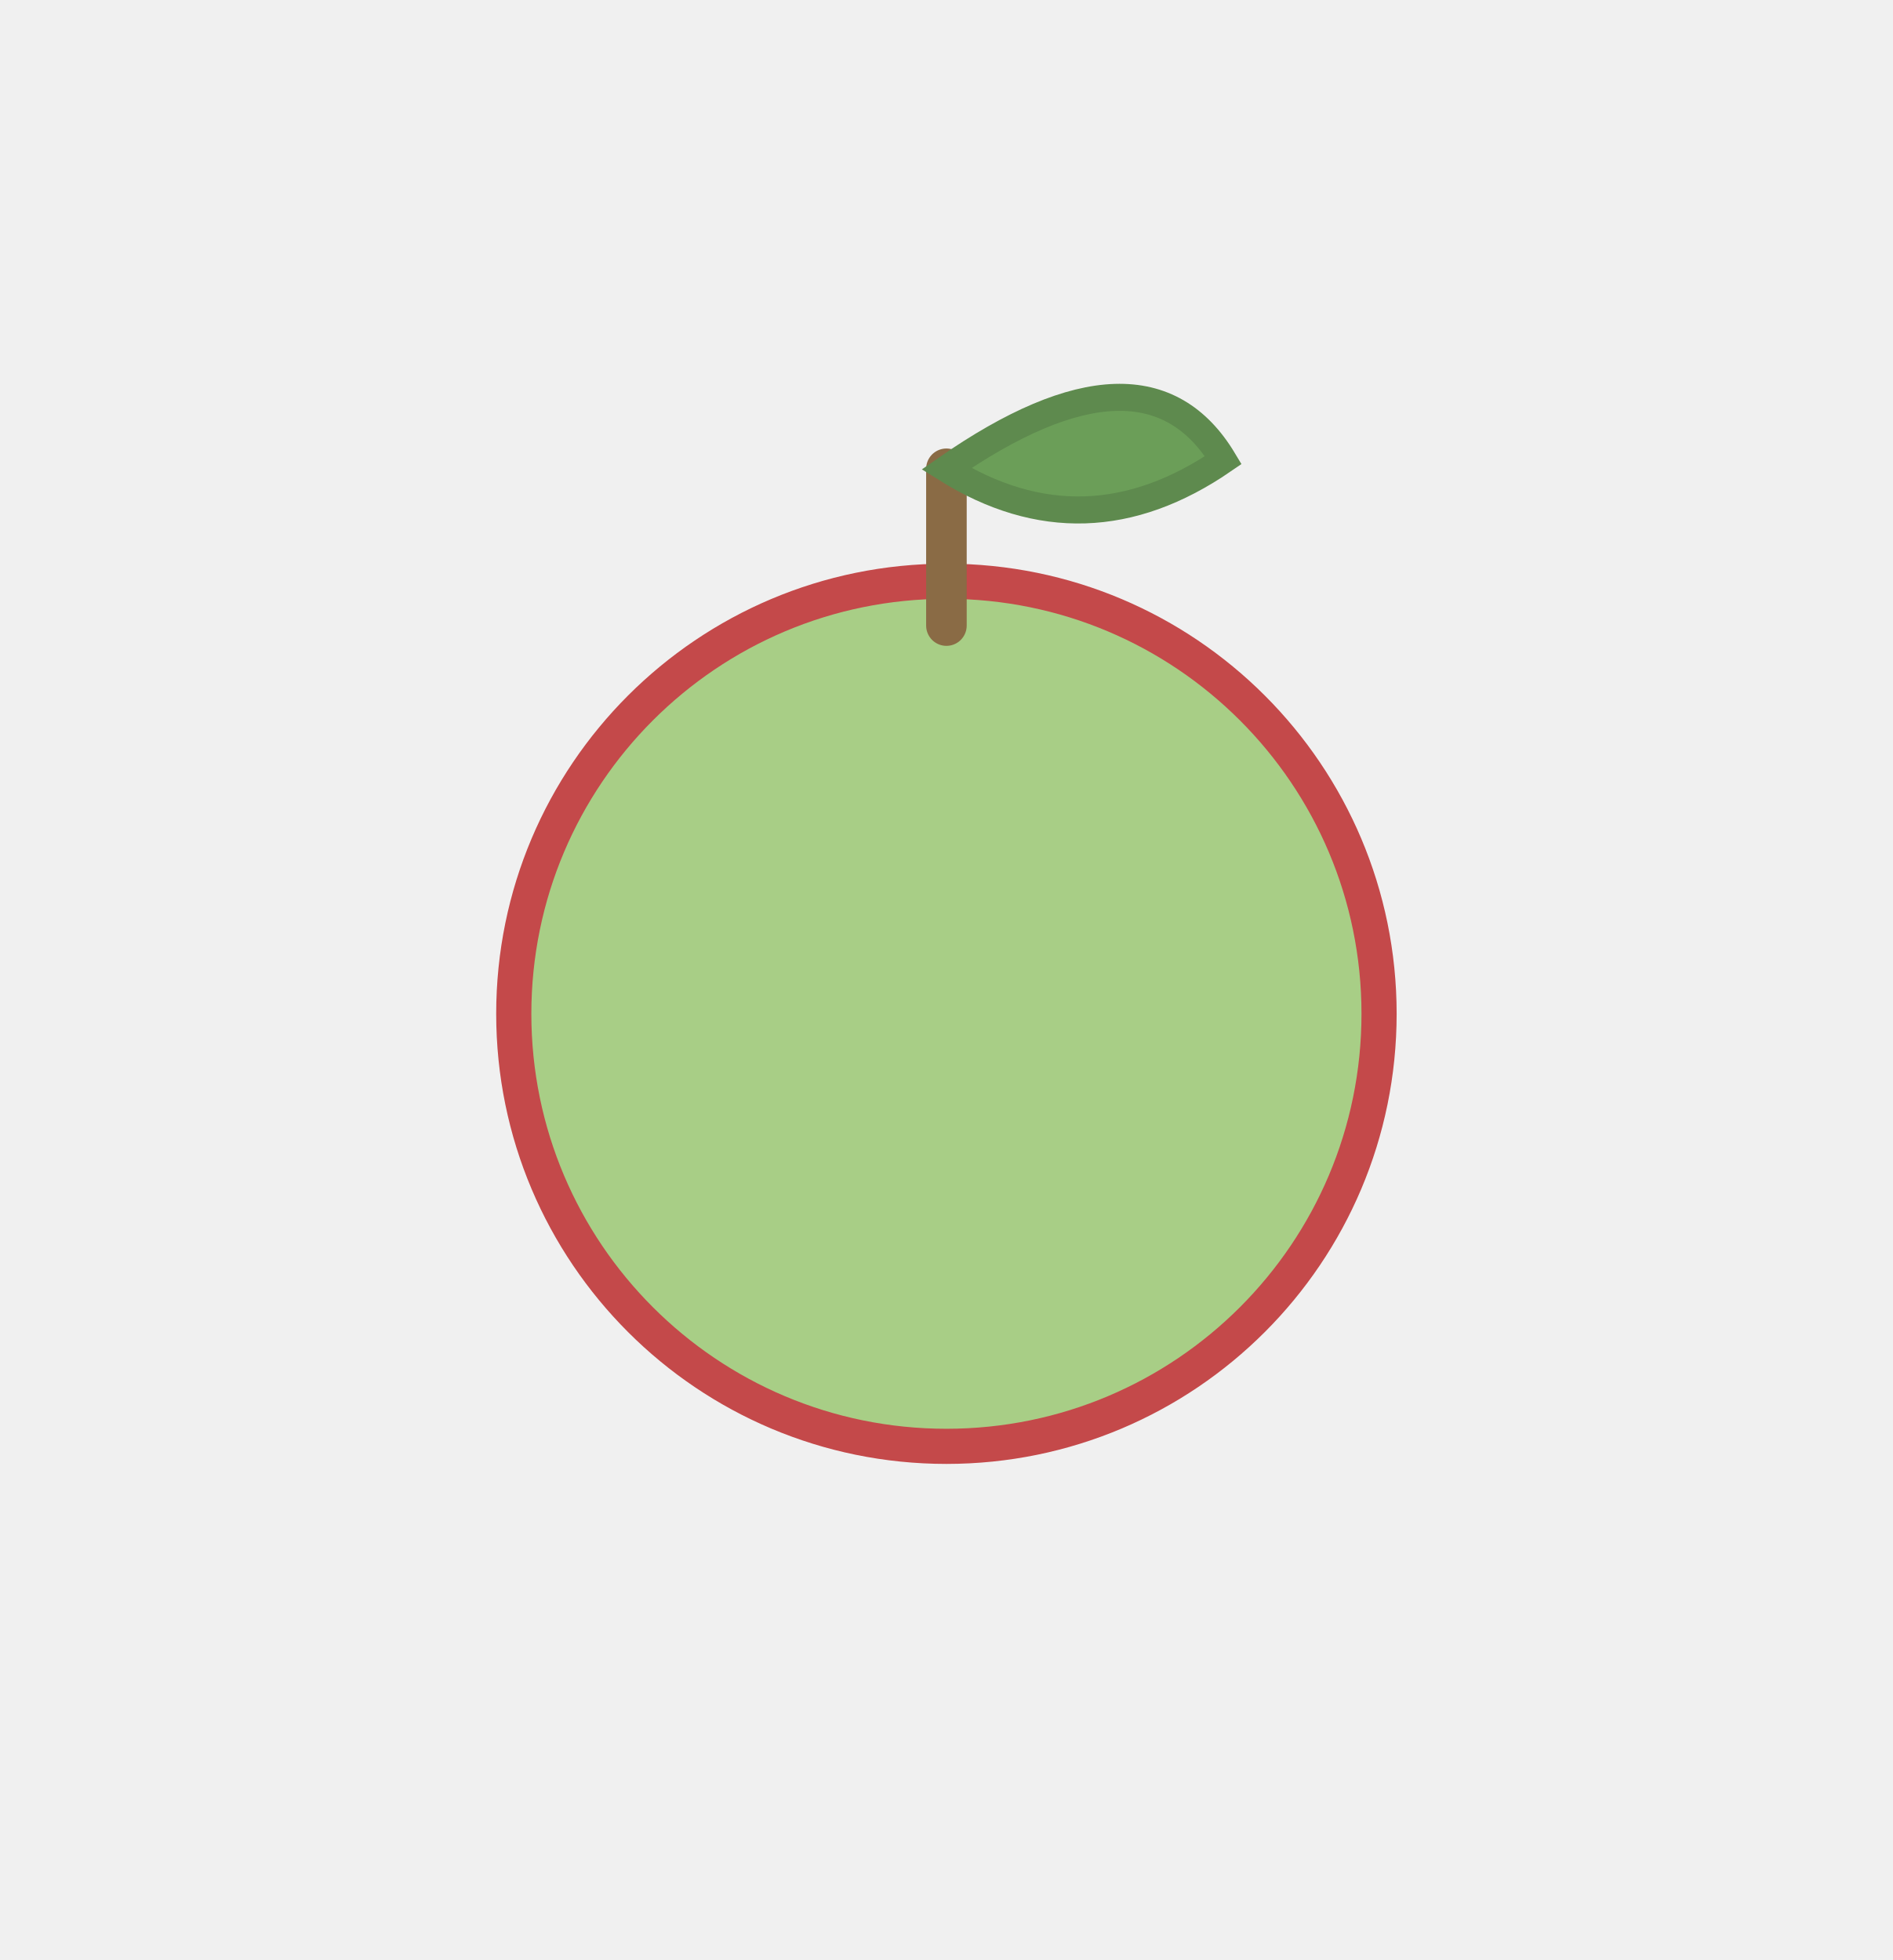
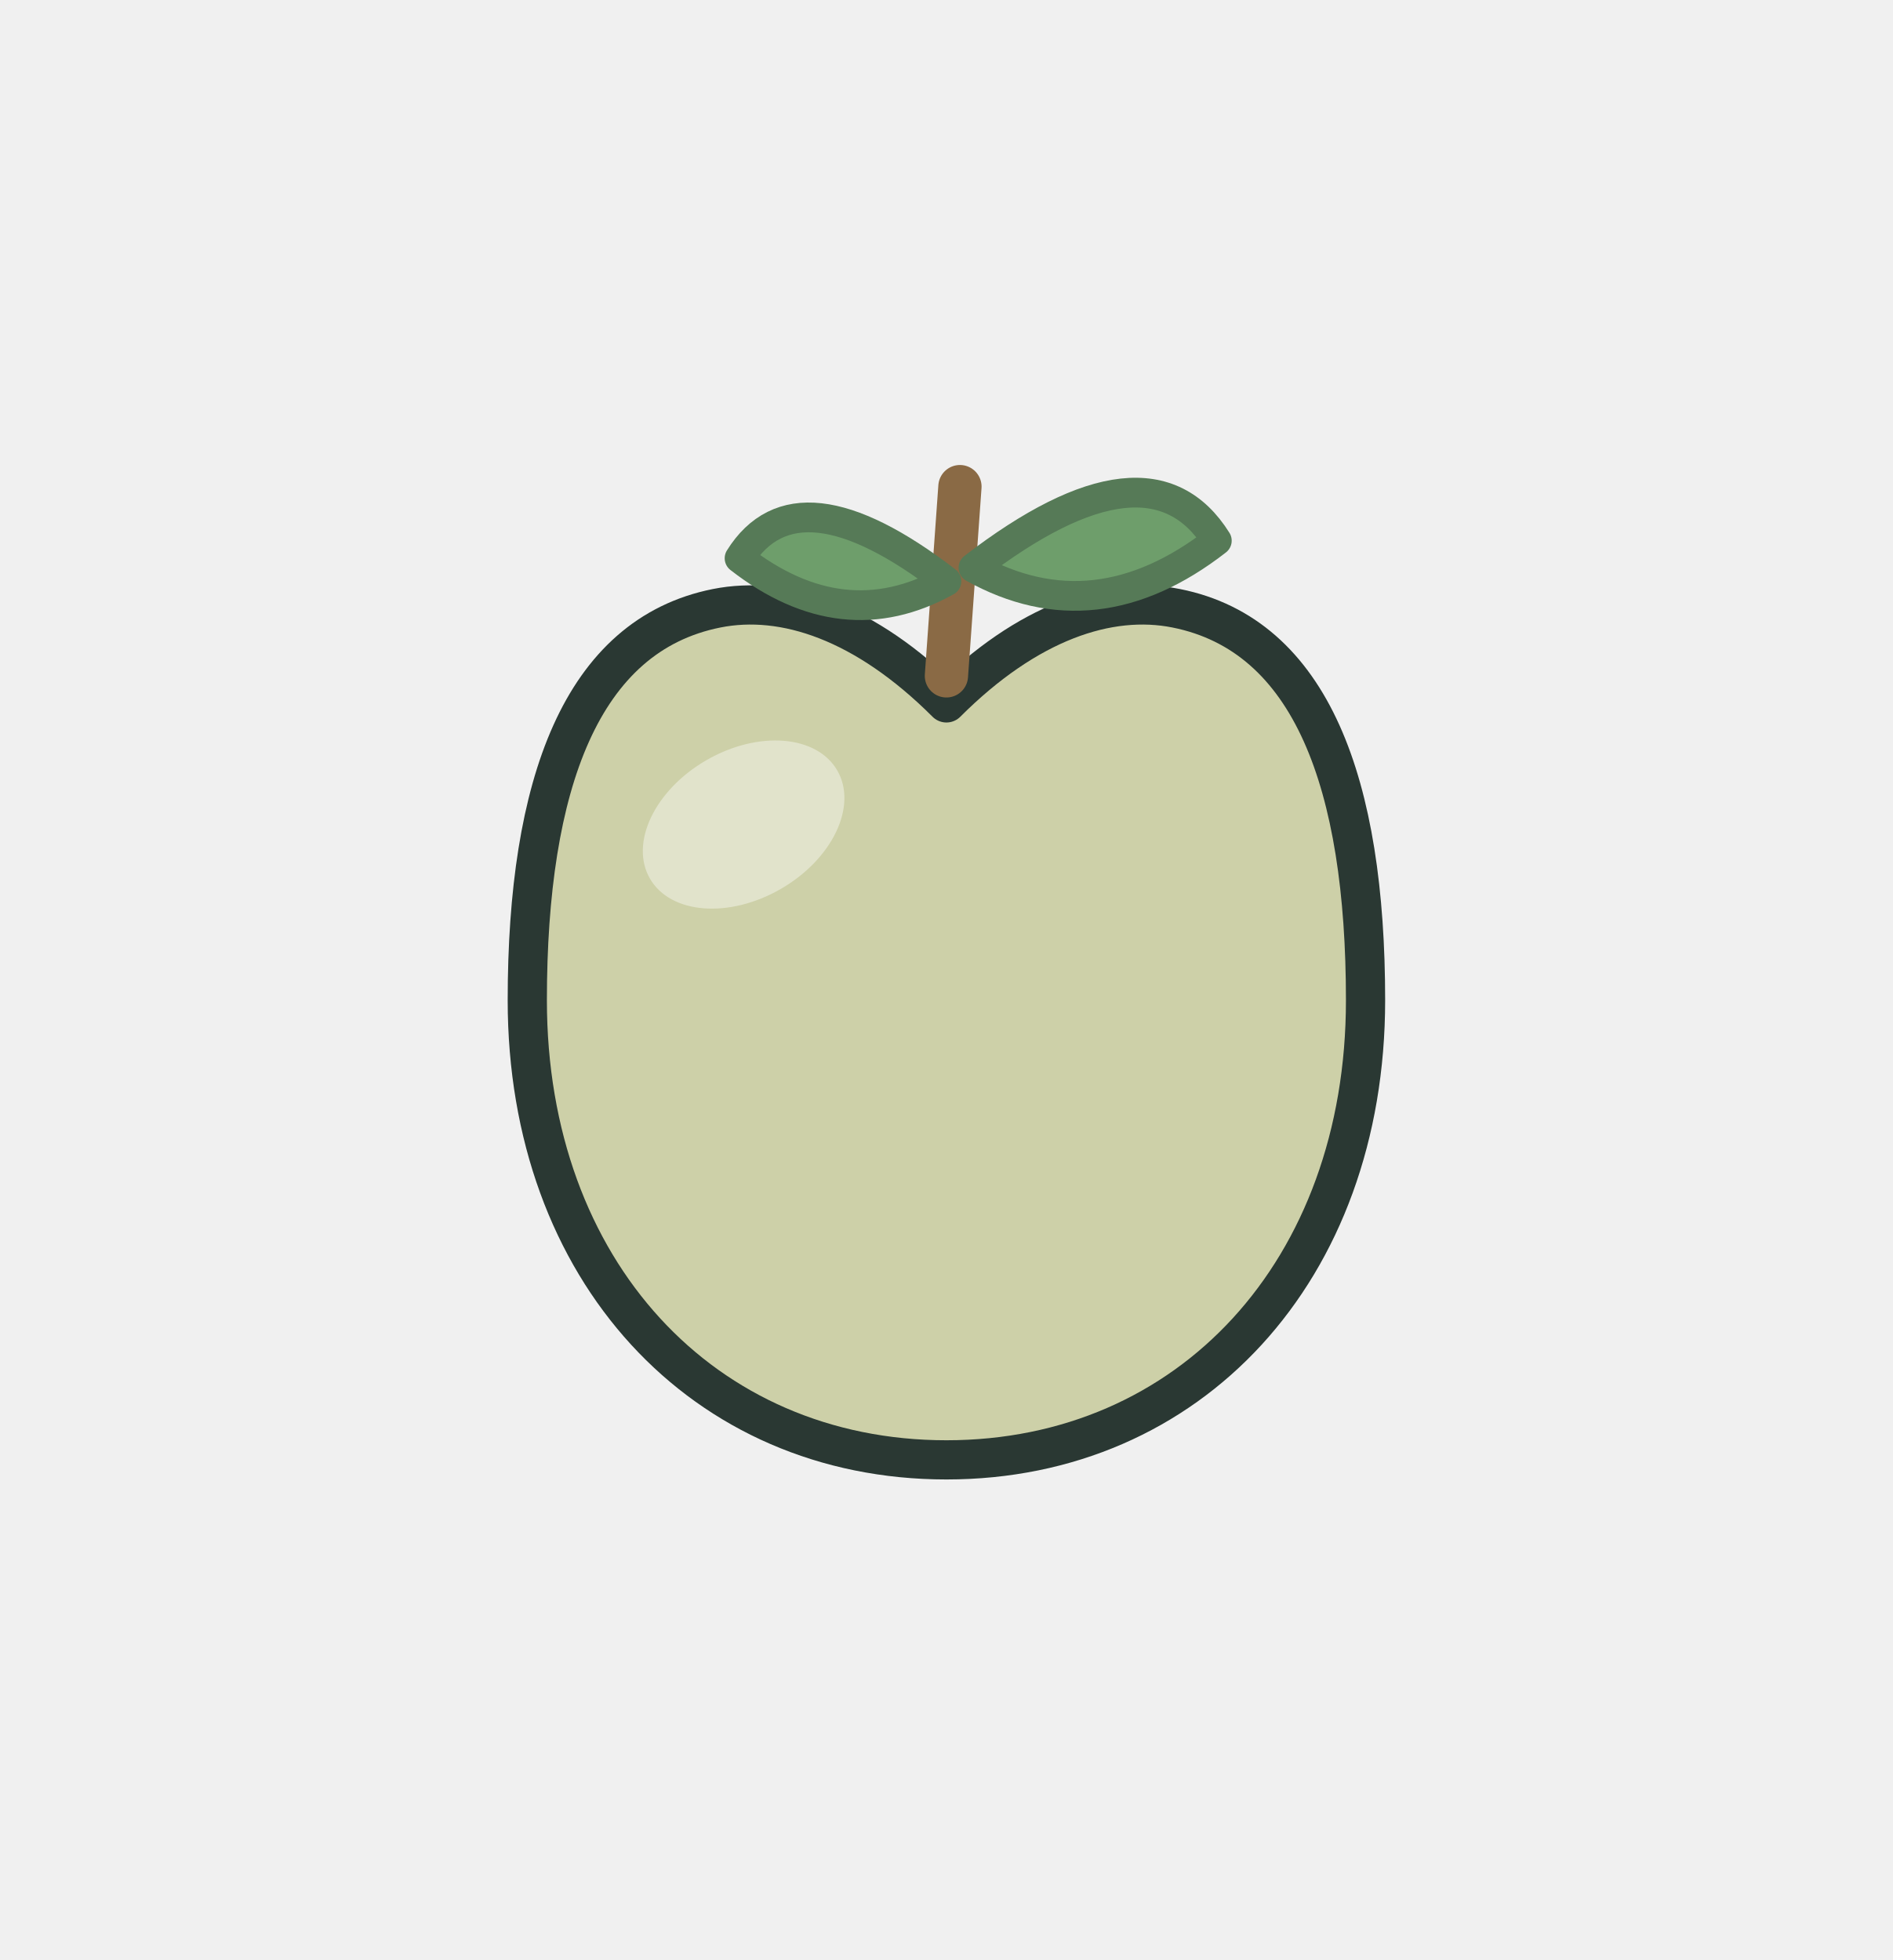
<svg xmlns="http://www.w3.org/2000/svg" viewBox="0 0 112 116" width="112" height="116">
  <g transform="translate(56,60) scale(0.8)">
-     <circle r="32" fill="#A8CE86" stroke="#C4494A" stroke-width="2.6" />
-     <path d="M0 -28.72 L0 -40.32" fill="none" stroke="#8A6B45" stroke-width="3" stroke-linecap="round" />
-     <path d="M0 -40.32 Q14.72 -50.56 20.48 -40.96 Q10.24 -33.92 0 -40.32 Z" fill="#6B9E58" stroke="#5E8A4E" stroke-width="2" />
+     <path d="M0 -23 C6 -29 12 -31 17 -30 C27 -28 31 -17 31 -1 C31 19 18 33 0 33 C-18 33 -31 19 -31 -1 C-31 -17 -27 -28 -17 -30 C-12 -31 -6 -29 0 -23 Z" fill="#cdd0a8" stroke="#2A3833" stroke-width="2.9" stroke-linejoin="round" stroke-linecap="round" />
+     <ellipse cx="-15" cy="-14" rx="8" ry="5.5" transform="rotate(-30 -15 -14)" fill="#FFFFFF" opacity="0.4" />
+     <path d="M0 -25 L1 -39" fill="none" stroke="#8A6A45" stroke-width="3.2" stroke-linecap="round" />
+     <path d="M2 -33 Q15 -43 20 -35 Q11 -28 2 -33 Z" fill="#6E9E6B" stroke="#567a57" stroke-width="2.2" stroke-linejoin="round" />
+     <path d="M0 -32 Q-11.05 -40.5 -15.3 -33.7 Q-7.65 -27.75 0 -32 Z" fill="#6E9E6B" stroke="#567a57" stroke-width="2.2" stroke-linejoin="round" />
  </g>
</svg>
